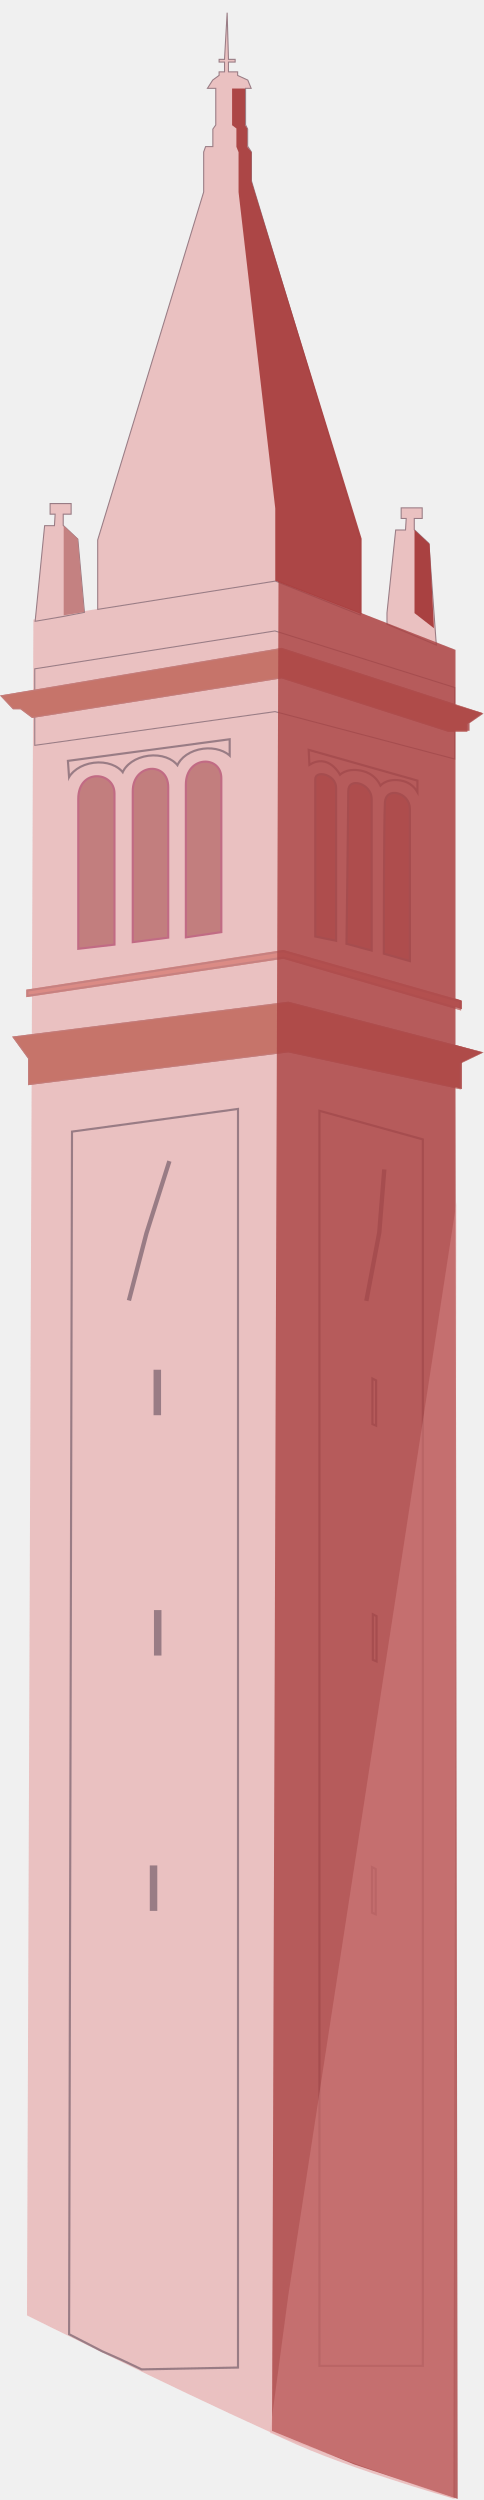
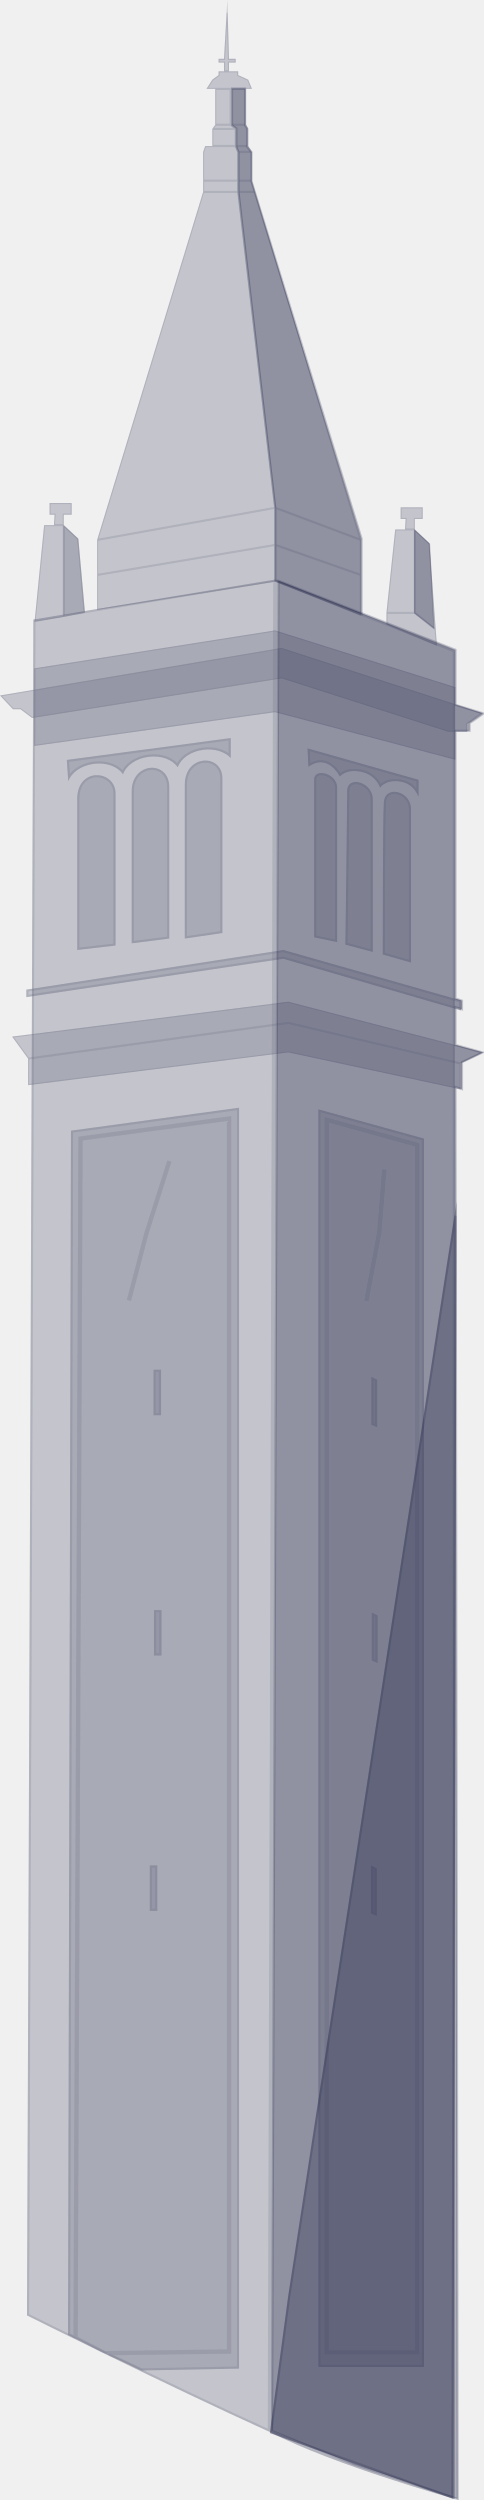
<svg xmlns="http://www.w3.org/2000/svg" width="224" height="1158" viewBox="0 0 224 1158" fill="none">
  <g opacity="0.65">
-     <path d="M127.556 268.414L210.66 301.269L210.66 1157.5C210.66 1157.5 155 1142 125 1126.5C77.5 1105 12.5 1072.5 12.5 1072.5L15.461 286.968L127.556 268.414Z" fill="#E7A7A7" />
-     <path d="M127.43 329.634L127.382 329.621L127.332 329.628L16.102 345.242L16.102 309.796L127.347 292.251L210.608 318.463V351.583L127.43 329.634Z" fill="#E7A7A7" stroke="#6A3E4B" stroke-width="0.5" />
-     <path d="M147.965 1095.87L147.965 514.519L195.861 527.771L195.861 1095.87H147.965Z" fill="#E7A7A7" stroke="#6A3E4B" />
-     <path d="M178.002 541.693L175.683 570.877L169.691 602.572" stroke="#6A3E4B" stroke-width="2" />
-     <path d="M13.019 490.346L5.609 480.154L133.524 464L224.001 487.461L213.371 492.603V504.586L133.524 487.461L13.019 502.653V490.346Z" fill="#AF3122" />
-     <path d="M13.269 490.346V490.265L13.221 490.199L6.06 480.349L133.508 464.254L223.28 487.532L213.262 492.378L213.121 492.447V492.603V504.277L133.577 487.217L133.535 487.208L133.493 487.213L13.269 502.37V490.346Z" stroke="#A94141" stroke-opacity="0.8" stroke-width="0.5" />
-     <path d="M33.354 524.156L110.242 513.663L110.242 1096.65L65.608 1097.5L56.214 1093.05L56.203 1093.04L47.229 1089.06L47.203 1089.04L32.001 1081.2L33.354 524.156Z" fill="#E7A7A7" stroke="#6A3E4B" />
-     <path d="M78.462 537.825L67.832 571.26L59.715 602.376" stroke="#6A3E4B" stroke-width="2" />
-     <path d="M71.621 655.028V634.962H74.1V655.028H71.621Z" fill="#6A3E4B" stroke="#6A3E4B" />
-     <path d="M71.812 766.351V746.285H74.291V766.351H71.812Z" fill="#6A3E4B" stroke="#6A3E4B" />
-     <path d="M69.883 884.629V864.562H72.362V884.629H69.883Z" fill="#6A3E4B" stroke="#6A3E4B" />
-     <path d="M174.214 660.373L172.508 659.642V638.555L174.214 639.408V660.373Z" fill="#E7A7A7" stroke="#6A3E4B" />
-     <path d="M174.411 769.569L172.705 768.838V747.751L174.411 748.604V769.569Z" fill="#E7A7A7" stroke="#6A3E4B" />
-     <path d="M174.022 886.69L172.316 885.958V864.872L174.022 865.724V886.69Z" fill="#E7A7A7" stroke="#6A3E4B" />
-     <path d="M12.176 461.875L12.176 458.396L131.228 440.036L213.56 463.421V468.06L131.228 444.095L12.176 461.875Z" fill="#CF554C" />
-     <path d="M213.06 463.799V467.394L131.368 443.615L131.263 443.584L131.154 443.6L12.676 461.295V458.825L131.196 440.547L213.06 463.799Z" stroke="#A94141" stroke-opacity="0.8" />
-     <path d="M5.991 328.519L0 322.141L130.455 300.108L223.416 330.258L216.459 335.283V338.955H207.569L130.455 314.217L14.882 332.577L9.47 328.519H5.991Z" fill="#AF3122" />
-     <path d="M130.436 300.365L222.871 330.344L216.312 335.08L216.209 335.155V335.283V338.705H207.608L130.531 313.979L130.475 313.961L130.416 313.97L14.947 332.314L9.62 328.319L9.553 328.269H9.47H6.099L0.502 322.31L130.436 300.365Z" stroke="#A94141" stroke-opacity="0.8" stroke-width="0.5" />
-     <path d="M187.89 240.161H185.821V235.25H195.564V240.161H192.142H191.892V240.411V245.243V245.351L191.971 245.425L198.664 251.736L201.584 291.645L202.106 298.776L179.25 289.142V283.91L183.284 245.493H187.6H187.836L187.85 245.258L188.14 240.426L188.156 240.161H187.89Z" fill="#E7A7A7" stroke="#6A3E4B" stroke-width="0.5" />
-     <path d="M25.277 238.161H23.208V233.25H32.951V238.161H29.529H29.279V238.411V243.243V243.351L29.357 243.425L36.053 249.738L39.116 283.627L29.484 285.516L16.281 287.779L20.672 243.493H24.987H25.222L25.236 243.258L25.526 238.426L25.542 238.161H25.277Z" fill="#E7A7A7" stroke="#6A3E4B" stroke-width="0.5" />
-     <path d="M29.5 285V243.5L36 249.5L39 283.5L29.5 285Z" fill="#A94141" fill-opacity="0.95" />
-     <path d="M127.486 269.167L45.25 282.263V266.322L45.25 250.124L94.329 88.976L94.34 88.94V88.903L94.34 83.684V70.392L95.232 67.893H98.342H98.592V67.643V59.798L99.899 57.93L99.945 57.866V57.787V41.166V40.916H99.695H96.091L98.527 37.088L101.388 34.99L101.491 34.915V34.788V33.299H103.753H104.003V33.049V28.99V28.74H103.753H101.491V27.501H103.753H103.989L104.003 27.265L105.216 5.881L105.822 27.258L105.829 27.501H106.072H108.915V28.74H106.072H105.822V28.99V33.049V33.299H106.072H110.074V34.788V34.948L110.22 35.015L114.769 37.1L116.33 40.916H113.996H113.746V41.166V57.787V57.846L113.773 57.899L114.713 59.779V67.643V67.717L114.752 67.779L116.452 70.423V83.684V83.721L116.462 83.755L118.008 88.974L118.009 88.975L166.895 250.124V266.322V284.893L127.618 269.182L127.554 269.156L127.486 269.167Z" fill="#E7A7A7" stroke="#6A3E4B" stroke-width="0.5" />
-     <mask id="path-23-inside-1_481_3597" fill="white">
-       <path fill-rule="evenodd" clip-rule="evenodd" d="M106.883 341.852L30.929 352.002L31.628 361.953C32.937 357.932 37.581 354.565 43.461 353.81C49.295 353.061 54.602 355.108 56.913 358.617L57.013 358.604C58.363 354.625 62.98 351.304 68.814 350.555C74.597 349.813 79.861 351.817 82.204 355.269L82.402 355.243C83.799 351.312 88.385 348.045 94.166 347.303C99.448 346.625 104.297 348.239 106.883 351.154L106.883 341.852Z" />
+     <path d="M127.556 268.414L210.66 301.269L210.66 1157.5C210.66 1157.5 155 1142 125 1126.5C77.5 1105 12.5 1072.5 12.5 1072.5L15.461 286.968L127.556 268.414Z" fill="#2C3151" fill-opacity="0.34" />
+     <path d="M15.959 287.392L127.054 269.004L124.502 1125.73C100.909 1115.03 73.124 1101.69 51.157 1090.99C40.064 1085.58 30.455 1080.85 23.62 1077.47C20.203 1075.77 17.478 1074.42 15.608 1073.49C14.674 1073.03 13.952 1072.67 13.465 1072.42L13.001 1072.19L15.959 287.392ZM125.501 1126.2L128.054 269.149L210.16 301.609L210.16 1156.84C209.973 1156.79 209.746 1156.72 209.481 1156.65C209.158 1156.56 208.78 1156.45 208.348 1156.32C206.769 1155.87 204.479 1155.2 201.638 1154.36C195.954 1152.66 188.064 1150.24 179.236 1147.34C161.681 1141.56 140.449 1133.88 125.501 1126.2Z" stroke="#2C3151" stroke-opacity="0.25" />
+     <path d="M127.367 329.875L15.852 345.53L15.852 309.582L127.367 291.995L210.858 318.279V351.908L127.367 329.875Z" fill="#2C3151" fill-opacity="0.34" />
+     <path d="M127.43 329.634L127.382 329.621L127.332 329.628L16.102 345.242L16.102 309.796L127.347 292.251L210.608 318.463V351.583L127.43 329.634Z" stroke="#2C3151" stroke-opacity="0.25" stroke-width="0.5" />
+     <path d="M147.465 1096.37L147.465 513.862L196.361 527.391L196.361 1096.37H147.465Z" fill="#2C3151" fill-opacity="0.34" />
+     <path d="M151.463 518.212L150.83 518.037V518.694L150.83 1089.6V1090.1H151.33H193.269H193.769V1089.6L193.769 530.29V529.909L193.402 529.808L151.463 518.212ZM192.769 1089.1H151.83L151.83 519.351L192.769 530.67L192.769 1089.1ZM195.861 1095.87H147.965L147.965 514.519L195.861 527.771L195.861 1095.87Z" stroke="#2C3151" stroke-opacity="0.25" />
+     <path d="M178.002 541.693L175.683 570.877L169.691 602.572" stroke="#2C3151" stroke-opacity="0.25" stroke-width="2" />
+     <path d="M13.019 490.346L5.609 480.154L133.524 464L224.001 487.461L213.371 492.603V504.586L133.524 487.461L13.019 502.653V490.346Z" fill="#2C3151" fill-opacity="0.34" />
+     <path d="M133.582 473.564L133.536 473.554L133.49 473.56L13.133 490.078L6.06 480.349L133.508 464.254L223.28 487.532L213.342 492.34L133.582 473.564ZM13.269 490.564L133.512 474.062L213.121 492.801V504.277L133.577 487.217L133.535 487.208L133.493 487.213L13.269 502.37V490.564Z" stroke="#2C3151" stroke-opacity="0.25" stroke-width="0.5" />
+     <path d="M110.742 513.09L32.855 523.72L31.5 1081.5L47 1089.5L56 1093.5L65.5 1098L110.742 1097.14L110.742 513.09Z" fill="#2C3151" fill-opacity="0.34" />
+     <path d="M37.234 526.896L36.802 526.954L36.801 527.39L34.502 1082.49L32.001 1081.2L33.354 524.156L110.242 513.663L110.242 1096.65L65.608 1097.5L56.214 1093.05L56.203 1093.04L50.422 1090.47L106.11 1089.72L106.604 1089.71V1089.22L106.604 518.115V517.543L106.037 517.619L37.234 526.896ZM105.604 1088.72L48.619 1089.5L35.501 1082.7L37.799 527.829L105.604 518.687L105.604 1088.72Z" stroke="#2C3151" stroke-opacity="0.25" />
+     <path d="M78.462 537.825L67.832 571.26L59.715 602.376" stroke="#2C3151" stroke-opacity="0.25" stroke-width="2" />
+     <path d="M71.121 655.528V634.462H74.6V655.528H71.121Z" fill="#2C3151" fill-opacity="0.34" />
+     <path d="M74.1 655.028H71.621V634.962H74.1V655.028Z" stroke="#2C3151" stroke-opacity="0.25" />
+     <path d="M71.312 766.851V745.785H74.791V766.851H71.312Z" fill="#2C3151" fill-opacity="0.34" />
+     <path d="M74.291 766.351H71.812V746.285H74.291V766.351Z" stroke="#2C3151" stroke-opacity="0.25" />
+     <path d="M69.383 885.129V864.062H72.862V885.129H69.383Z" fill="#2C3151" fill-opacity="0.34" />
+     <path d="M72.362 884.629H69.883V864.562H72.362V884.629Z" stroke="#2C3151" stroke-opacity="0.25" />
+     <path d="M172.008 659.972V637.746L174.714 639.099V661.131L172.008 659.972Z" fill="#2C3151" fill-opacity="0.34" />
+     <path d="M174.214 660.373L172.508 659.642V638.555L174.214 639.408V660.373Z" stroke="#2C3151" stroke-opacity="0.25" />
+     <path d="M172.205 769.168V746.942L174.911 748.295V770.328L172.205 769.168Z" fill="#2C3151" fill-opacity="0.34" />
+     <path d="M174.411 769.569L172.705 768.838V747.751L174.411 748.604V769.569Z" stroke="#2C3151" stroke-opacity="0.25" />
+     <path d="M171.816 886.288V864.062L174.522 865.415V887.448L171.816 886.288Z" fill="#2C3151" fill-opacity="0.34" />
+     <path d="M174.022 886.69L172.316 885.958V864.872L174.022 865.724V886.69Z" stroke="#2C3151" stroke-opacity="0.25" />
+     <path d="M12.176 461.875L12.176 458.396L131.228 440.036L213.56 463.421V468.06L131.228 444.095L12.176 461.875Z" fill="#2C3151" fill-opacity="0.34" />
+     <path d="M131.368 443.615L131.263 443.584L131.154 443.6L12.676 461.295V458.825L131.196 440.547L213.06 463.799V467.394L131.368 443.615Z" stroke="#2C3151" stroke-opacity="0.25" />
+     <path d="M5.991 328.519L0 322.141L130.455 300.108L223.416 330.258L216.459 335.283V338.955H207.569L130.455 314.217L14.882 332.577L9.47 328.519H5.991Z" fill="#2C3151" fill-opacity="0.34" />
+     <path d="M9.62 328.319L9.553 328.269H9.47H6.099L0.502 322.31L130.436 300.365L222.871 330.344L216.312 335.08L216.209 335.155V335.283V338.705H207.608L130.531 313.979L130.475 313.961L130.416 313.97L14.947 332.314L9.62 328.319Z" stroke="#2C3151" stroke-opacity="0.25" stroke-width="0.5" />
+     <path d="M179 289.308V283.896L183.059 245.243H187.6L187.89 240.411H185.571V235H195.814V240.411H192.142V245.243L198.906 251.621L201.834 291.627L202.385 299.165L179 289.308Z" fill="#2C3151" fill-opacity="0.34" />
+     <path d="M187.6 245.493H187.836H191.892V283.646H179.278L183.284 245.493H187.6ZM192.392 283.776V245.822L198.664 251.736L201.543 291.075L192.392 283.776ZM192.055 284.146L201.592 291.754L202.106 298.776L179.25 289.142V284.146H192.055ZM191.892 244.993H187.866L188.14 240.426L188.156 240.161H187.89H185.821V235.25H195.564V240.161H192.142H191.892V240.411V244.993Z" stroke="#2C3151" stroke-opacity="0.25" stroke-width="0.5" />
+     <path d="M16 288.081L20.445 243.243H24.987L25.277 238.411H22.958V233H33.201V238.411H29.529V243.243L36.293 249.621L39.385 283.829L29.529 285.762L16 288.081Z" fill="#2C3151" fill-opacity="0.34" />
+     <path d="M24.987 243.493H25.222H29.279L29.279 285.551L16.281 287.779L20.672 243.493H24.987ZM29.779 285.458L29.779 243.822L36.053 249.738L39.116 283.627L29.779 285.458ZM29.279 242.993H25.252L25.526 238.426L25.542 238.161H25.277H23.208V233.25H32.951V238.161H29.529H29.279V238.411V242.993Z" stroke="#2C3151" stroke-opacity="0.25" stroke-width="0.5" />
+     <path d="M29.5 285V243.5L36 249.5L39 283.5L29.5 285Z" fill="#2C3151" fill-opacity="0.34" stroke="#2C3151" stroke-opacity="0.25" stroke-width="0.5" />
+     <path d="M45 250.087L94.09 88.903L94.09 83.684V70.349L95.056 67.643H98.342V59.719L99.695 57.787V41.166H95.636L98.342 36.914L101.241 34.788V33.049H103.753V28.99H101.241V27.251H103.753L105.299 0L106.072 27.251H109.165V28.99H106.072V33.049H110.324V34.788L114.963 36.914L116.702 41.166H113.996V57.787L114.963 59.719V67.643L116.702 70.349V83.684L118.248 88.903L167.145 250.087V266.322V285.262L127.525 269.414L45 282.556V266.322L45 250.087Z" fill="#2C3151" fill-opacity="0.34" />
+     <path d="M109.415 59.719V59.602L109.325 59.527L107.536 58.037H113.842L114.713 59.779V67.393H109.415V59.719ZM113.746 57.537H107.095V41.416H113.746V57.537ZM99.945 41.416H106.595V57.537H99.945V41.416ZM99.825 58.037H106.755L108.474 59.469H98.822L99.825 58.037ZM99.945 40.916H99.695H96.091L98.527 37.088L101.388 34.99L101.491 34.915V34.788V33.299H103.753H104.003H105.822H106.072H110.074V34.788V34.948L110.22 35.015L114.769 37.1L116.33 40.916H113.996H113.746H106.845H99.945ZM105.822 32.799H104.003V28.99V28.74H103.753H101.491V27.501H103.753H103.989L104.003 27.265L105.216 5.881L105.822 27.258L105.829 27.501H106.072H108.915V28.74H106.072H105.822V28.99V32.799ZM109.544 67.893H114.826L116.244 70.099H110.489L109.544 67.893ZM110.574 70.599H116.452V83.434H110.574V70.599ZM110.574 83.934H116.515L117.913 88.653H110.574V83.934ZM110.605 89.153H118.063L166.758 249.675L127.755 235.025L110.605 89.153ZM127.775 235.567L166.895 250.26V265.969L127.775 252.229V235.567ZM127.775 252.759L166.895 266.499V284.893L127.775 269.245V252.759ZM127.275 252.702V269.201L45.25 282.263V266.533L127.275 252.702ZM127.275 252.195L45.25 266.026L45.25 250.296L127.275 235.505V252.195ZM45.358 249.769L94.275 89.153L110.102 89.153L127.249 235.001L45.358 249.769ZM110.074 88.653L94.34 88.653L94.34 83.934L110.074 83.934V88.653ZM110.074 83.434L94.34 83.434V70.392L95.232 67.893H98.342H98.592L109 67.893L110.074 70.4V83.434ZM108.915 67.393L98.592 67.393V59.969H108.915V67.393Z" stroke="#2C3151" stroke-opacity="0.25" stroke-width="0.5" />
+     <mask id="path-36-inside-1_481_3288" fill="white">
+       <path fill-rule="evenodd" clip-rule="evenodd" d="M106.883 341.852L30.929 352.002L31.628 361.953C32.936 357.932 37.581 354.565 43.461 353.81C49.295 353.061 54.601 355.108 56.913 358.617L57.012 358.604C58.362 354.625 62.98 351.304 68.814 350.555C74.596 349.813 79.86 351.817 82.204 355.269L82.402 355.243C83.799 351.312 88.385 348.045 94.166 347.303C99.448 346.625 104.297 348.239 106.883 351.154L106.883 341.852Z" />
    </mask>
-     <path fill-rule="evenodd" clip-rule="evenodd" d="M106.883 341.852L30.929 352.002L31.628 361.953C32.937 357.932 37.581 354.565 43.461 353.81C49.295 353.061 54.602 355.108 56.913 358.617L57.013 358.604C58.363 354.625 62.98 351.304 68.814 350.555C74.597 349.813 79.861 351.817 82.204 355.269L82.402 355.243C83.799 351.312 88.385 348.045 94.166 347.303C99.448 346.625 104.297 348.239 106.883 351.154L106.883 341.852Z" fill="#E7A7A7" />
-     <path d="M30.929 352.002L30.797 351.011L29.866 351.135L29.932 352.072L30.929 352.002ZM106.883 341.852L107.883 341.852L107.883 340.71L106.751 340.861L106.883 341.852ZM31.628 361.953L30.63 362.023L32.579 362.263L31.628 361.953ZM56.913 358.617L56.078 359.167L56.423 359.691L57.044 359.609L56.913 358.617ZM57.013 358.604L57.144 359.595L57.76 359.514L57.96 358.925L57.013 358.604ZM82.204 355.269L81.377 355.831L81.723 356.341L82.335 356.26L82.204 355.269ZM82.402 355.243L82.533 356.234L83.14 356.154L83.344 355.578L82.402 355.243ZM106.883 351.154L106.135 351.818L107.883 353.789L107.883 351.154L106.883 351.154ZM31.062 352.993L107.016 342.843L106.751 340.861L30.797 351.011L31.062 352.993ZM32.625 361.883L31.927 351.932L29.932 352.072L30.63 362.023L32.625 361.883ZM32.579 362.263C33.73 358.724 37.955 355.525 43.588 354.802L43.334 352.818C37.207 353.604 32.143 357.14 30.677 361.643L32.579 362.263ZM43.588 354.802C49.176 354.084 54.041 356.075 56.078 359.167L57.748 358.067C55.162 354.141 49.414 352.037 43.334 352.818L43.588 354.802ZM56.881 357.613L56.782 357.626L57.044 359.609L57.144 359.595L56.881 357.613ZM68.687 349.563C62.607 350.344 57.576 353.831 56.066 358.283L57.96 358.925C59.149 355.419 63.354 352.264 68.942 351.547L68.687 349.563ZM83.031 354.707C80.412 350.849 74.715 348.789 68.687 349.563L68.942 351.547C74.478 350.836 79.309 352.785 81.377 355.831L83.031 354.707ZM82.271 354.252L82.073 354.278L82.335 356.26L82.533 356.234L82.271 354.252ZM94.039 346.311C88.012 347.085 83.021 350.515 81.46 354.908L83.344 355.578C84.577 352.109 88.758 349.005 94.293 348.295L94.039 346.311ZM107.631 350.491C104.772 347.267 99.558 345.603 94.039 346.311L94.293 348.295C99.337 347.647 103.823 349.211 106.135 351.818L107.631 350.491ZM105.883 341.852L105.883 351.154L107.883 351.154L107.883 341.852L105.883 341.852Z" fill="#6A3E4B" mask="url(#path-23-inside-1_481_3597)" />
-     <path d="M155.674 435.759L146.032 433.769L146.032 433.414L146.032 431.254L146.032 423.506L146.031 399.625C146.031 382.012 146.031 363.723 146.032 361.019C146.032 360.428 146.177 359.976 146.406 359.635C146.635 359.293 146.967 359.033 147.389 358.856C148.245 358.498 149.449 358.499 150.709 358.879C153.24 359.642 155.674 361.821 155.674 364.905V435.759ZM160.492 437.172L160.497 436.846L160.524 434.816C160.547 433.063 160.58 430.55 160.619 427.511C160.698 421.433 160.804 413.251 160.91 404.832C161.121 387.998 161.332 370.211 161.332 366.426C161.332 364.679 162.003 363.667 162.922 363.157C163.874 362.628 165.202 362.577 166.598 363.002C169.399 363.854 172.156 366.515 172.156 370.143V440.283L160.492 437.172ZM177.791 441.739L177.791 441.417C177.791 440.959 177.792 440.288 177.792 439.43C177.793 437.713 177.795 435.252 177.799 432.273C177.807 426.316 177.823 418.285 177.855 409.997C177.918 393.407 178.045 375.815 178.297 371.694C178.416 369.757 179.198 368.556 180.241 367.906C181.3 367.245 182.709 367.104 184.154 367.46C187.05 368.175 189.869 370.834 189.869 374.705V445.172L177.791 441.739Z" fill="#A94141" stroke="#6A3E4B" />
-     <path d="M36.258 439.473L36.258 439.415L36.258 437.648L36.258 431.228L36.258 410.724C36.259 395.125 36.259 377.64 36.258 370.092C36.257 366.418 37.336 363.819 38.899 362.128C40.464 360.435 42.553 359.613 44.65 359.558C48.864 359.446 53.018 362.407 53.018 367.533L53.018 437.541L36.258 439.473ZM77.915 434.305L61.496 436.396L61.496 366.51C61.496 359.936 65.661 356.494 69.747 356.154C71.8 355.983 73.836 356.592 75.356 357.979C76.87 359.36 77.915 361.553 77.915 364.633V434.305ZM102.515 431.755L86.096 434.167V363.439C86.096 356.605 90.266 353.207 94.352 352.827C96.411 352.636 98.451 353.207 99.971 354.489C101.481 355.764 102.515 357.773 102.515 360.539L102.515 431.755Z" fill="#A94141" stroke="#A7234A" />
-     <path d="M143.323 354.248L142.988 347.333L168.019 354.412L193.356 361.576L193.356 366.889C193.149 366.529 192.904 366.146 192.615 365.757C191.3 363.984 189.073 362.069 185.458 361.502C181.888 360.942 179.443 361.675 177.877 362.585C177.122 363.024 176.579 363.499 176.218 363.877C176.189 363.814 176.159 363.748 176.126 363.679C175.833 363.068 175.366 362.241 174.67 361.369C173.272 359.621 170.949 357.696 167.263 356.971C163.615 356.253 161.065 356.816 159.411 357.592C158.587 357.978 157.993 358.414 157.602 358.758C157.572 358.784 157.543 358.81 157.515 358.835C157.348 358.549 157.12 358.18 156.833 357.765C156.169 356.805 155.178 355.583 153.881 354.567C152.582 353.551 150.957 352.727 149.037 352.602C147.314 352.489 145.401 352.943 143.323 354.248Z" fill="#E7A7A7" stroke="#6A3E4B" />
+     <path fill-rule="evenodd" clip-rule="evenodd" d="M106.883 341.852L30.929 352.002L31.628 361.953C32.936 357.932 37.581 354.565 43.461 353.81C49.295 353.061 54.601 355.108 56.913 358.617L57.012 358.604C58.362 354.625 62.98 351.304 68.814 350.555C74.596 349.813 79.86 351.817 82.204 355.269L82.402 355.243C83.799 351.312 88.385 348.045 94.166 347.303C99.448 346.625 104.297 348.239 106.883 351.154L106.883 341.852Z" fill="#2C3151" fill-opacity="0.34" />
+     <path d="M30.929 352.002L30.797 351.011L29.866 351.135L29.931 352.072L30.929 352.002ZM106.883 341.852L107.883 341.852L107.883 340.71L106.751 340.861L106.883 341.852ZM31.628 361.953L30.63 362.023L32.578 362.263L31.628 361.953ZM56.913 358.617L56.078 359.167L56.422 359.691L57.044 359.609L56.913 358.617ZM57.012 358.604L57.144 359.595L57.76 359.514L57.959 358.925L57.012 358.604ZM82.204 355.269L81.376 355.831L81.723 356.341L82.335 356.26L82.204 355.269ZM82.402 355.243L82.533 356.234L83.139 356.154L83.344 355.578L82.402 355.243ZM106.883 351.154L106.135 351.818L107.883 353.789L107.883 351.154L106.883 351.154ZM31.061 352.993L107.015 342.843L106.751 340.861L30.797 351.011L31.061 352.993ZM32.625 361.883L31.927 351.932L29.931 352.072L30.63 362.023L32.625 361.883ZM32.578 362.263C33.73 358.724 37.955 355.525 43.588 354.802L43.333 352.818C37.207 353.604 32.143 357.14 30.677 361.643L32.578 362.263ZM43.588 354.802C49.176 354.084 54.041 356.075 56.078 359.167L57.748 358.067C55.162 354.141 49.414 352.037 43.333 352.818L43.588 354.802ZM56.881 357.613L56.782 357.626L57.044 359.609L57.144 359.595L56.881 357.613ZM68.687 349.563C62.606 350.344 57.576 353.831 56.065 358.283L57.959 358.925C59.149 355.419 63.354 352.264 68.941 351.547L68.687 349.563ZM83.031 354.707C80.412 350.849 74.715 348.789 68.687 349.563L68.941 351.547C74.478 350.836 79.309 352.785 81.376 355.831L83.031 354.707ZM82.271 354.252L82.073 354.278L82.335 356.26L82.533 356.234L82.271 354.252ZM94.038 346.311C88.012 347.085 83.021 350.515 81.46 354.908L83.344 355.578C84.577 352.109 88.758 349.005 94.293 348.295L94.038 346.311ZM107.631 350.491C104.772 347.267 99.558 345.603 94.038 346.311L94.293 348.295C99.337 347.647 103.823 349.211 106.135 351.818L107.631 350.491ZM105.883 341.852L105.883 351.154L107.883 351.154L107.883 341.852L105.883 341.852Z" fill="#2C3151" fill-opacity="0.25" mask="url(#path-36-inside-1_481_3288)" />
+     <path d="M145.532 361.019C145.53 366.426 145.532 434.176 145.532 434.176L156.174 436.373V364.905C156.174 358.147 145.534 355.613 145.532 361.019Z" fill="#2C3151" fill-opacity="0.34" />
+     <path d="M159.987 437.555C159.987 437.555 160.832 373.988 160.832 366.426C160.832 358.864 172.656 362.343 172.656 370.143V440.934L159.987 437.555Z" fill="#2C3151" fill-opacity="0.34" />
+     <path d="M177.291 442.117C177.291 442.117 177.291 379.942 177.798 371.663C178.305 363.384 190.369 366.426 190.369 374.705V445.834L177.291 442.117Z" fill="#2C3151" fill-opacity="0.34" />
+     <path d="M146.032 433.769L146.032 433.414L146.032 431.254L146.032 423.506L146.031 399.625C146.031 382.012 146.031 363.723 146.032 361.019C146.032 360.428 146.177 359.976 146.406 359.635C146.635 359.293 146.967 359.033 147.389 358.856C148.245 358.498 149.449 358.499 150.709 358.879C153.24 359.642 155.674 361.821 155.674 364.905V435.759L146.032 433.769ZM172.156 440.283L160.492 437.172L160.497 436.846L160.524 434.816C160.547 433.063 160.58 430.55 160.619 427.511C160.698 421.433 160.804 413.251 160.91 404.832C161.121 387.998 161.332 370.211 161.332 366.426C161.332 364.679 162.003 363.667 162.922 363.157C163.874 362.628 165.202 362.577 166.598 363.002C169.399 363.854 172.156 366.515 172.156 370.143V440.283ZM189.869 445.172L177.791 441.739L177.791 441.417C177.791 440.959 177.792 440.288 177.792 439.43C177.793 437.713 177.795 435.252 177.799 432.273C177.807 426.316 177.823 418.285 177.855 409.997C177.918 393.407 178.045 375.815 178.297 371.694C178.416 369.757 179.198 368.556 180.241 367.906C181.3 367.245 182.709 367.104 184.154 367.46C187.05 368.175 189.869 370.834 189.869 374.705V445.172Z" stroke="#2C3151" stroke-opacity="0.25" />
+     <path d="M35.758 370.092C35.76 385.187 35.758 440.034 35.758 440.034L53.518 437.987L53.518 367.533C53.518 356.615 35.756 354.997 35.758 370.092Z" fill="#2C3151" fill-opacity="0.34" />
+     <path d="M60.996 366.51L60.996 436.964L78.415 434.746V364.633C78.415 351.839 60.996 352.862 60.996 366.51Z" fill="#2C3151" fill-opacity="0.34" />
+     <path d="M85.596 363.439V434.746L103.015 432.187L103.015 360.539C103.015 348.939 85.596 349.28 85.596 363.439Z" fill="#2C3151" fill-opacity="0.34" />
+     <path d="M36.258 439.473L36.258 439.415L36.258 437.648L36.258 431.228L36.258 410.724C36.259 395.125 36.259 377.64 36.258 370.092C36.257 366.418 37.336 363.819 38.899 362.128C40.464 360.435 42.553 359.613 44.65 359.558C48.864 359.446 53.018 362.407 53.018 367.533L53.018 437.541L36.258 439.473ZM77.915 434.305L61.496 436.396L61.496 366.51C61.496 359.936 65.661 356.494 69.747 356.154C71.8 355.983 73.836 356.592 75.356 357.979C76.87 359.36 77.915 361.553 77.915 364.633V434.305ZM102.515 431.755L86.096 434.167V363.439C86.096 356.605 90.266 353.207 94.352 352.827C96.411 352.636 98.451 353.207 99.971 354.489C101.481 355.764 102.515 357.773 102.515 360.539L102.515 431.755Z" stroke="#2C3151" stroke-opacity="0.25" />
+     <path d="M193.856 369.299L193.856 361.198L168.155 353.93L142.455 346.663L142.867 355.157C152.031 348.609 157.405 359.676 157.405 359.676C157.405 359.676 160.066 356.064 167.166 357.461C174.266 358.859 176.067 364.854 176.067 364.854C176.067 364.854 178.459 360.91 185.38 361.996C192.301 363.082 193.856 369.299 193.856 369.299Z" fill="#2C3151" fill-opacity="0.34" />
+     <path d="M193.356 366.889C193.149 366.529 192.904 366.146 192.615 365.757C191.3 363.984 189.073 362.069 185.458 361.502C181.888 360.942 179.443 361.675 177.877 362.585C177.122 363.024 176.579 363.499 176.218 363.877C176.189 363.814 176.159 363.748 176.126 363.679C175.833 363.068 175.366 362.241 174.67 361.369C173.272 359.621 170.949 357.696 167.263 356.971C163.615 356.253 161.065 356.816 159.411 357.592C158.587 357.978 157.993 358.414 157.602 358.758C157.572 358.784 157.543 358.81 157.515 358.835C157.348 358.549 157.12 358.18 156.833 357.765C156.169 356.805 155.178 355.583 153.881 354.567C152.582 353.551 150.957 352.727 149.037 352.602C147.314 352.489 145.401 352.943 143.323 354.248L142.988 347.333L168.019 354.412L193.356 361.576L193.356 366.889Z" stroke="#2C3151" stroke-opacity="0.25" />
  </g>
-   <path d="M192 284V245.5L199 252L201 291L192 284Z" fill="#A94141" />
-   <path d="M126 1126L129 269L211 301V326.5L224 330.5L217.5 335V338.5H211V462.5L214 463.5V467.5L211 466.5V484L223.5 487.5L214 492V504.5L211 503.5L212 1157.5L164 1141.5L126 1126Z" fill="#A94141" fill-opacity="0.8" />
-   <path d="M107.5 58V41H113.5V58L114.5 59.5V68L116.5 70.5V84L167.5 249.5V284.5L127.5 269V235.5L110.5 89V70.5L109.5 68V59.5L107.5 58Z" fill="#A94141" fill-opacity="0.95" />
-   <path d="M133.501 1063.5L211.5 556.498L210 1157.5L125.001 1127L133.501 1063.5Z" fill="#E69F9F" fill-opacity="0.3" />
+   <path d="M192 284V245.5L199 252L201 291L192 284Z" fill="#2C3151" fill-opacity="0.34" stroke="#2C3151" stroke-opacity="0.25" stroke-width="0.5" />
+   <path d="M126 1126L129 269L211 301V326.5L224 330.5L217.5 335V338.5H211V462.5L214 463.5V467.5L211 466.5V484L223.5 487.5L214 492V504.5L211 503.5L212 1157.5L164 1141.5L126 1126Z" fill="#2C3151" fill-opacity="0.34" stroke="#2C3151" stroke-opacity="0.25" />
+   <path d="M107.5 58V41H113.5V58L114.5 59.5V68L116.5 70.5V84L167.5 249.5V284.5L127.5 269V235.5L110.5 89V70.5L109.5 68V59.5L107.5 58Z" fill="#2C3151" fill-opacity="0.34" stroke="#2C3151" stroke-opacity="0.25" />
+   <path d="M133.501 1063.5L211.5 556.498L210 1157.5L125.001 1127L133.501 1063.5Z" fill="#2C3151" fill-opacity="0.34" />
+   <path d="M133.995 1063.58L133.997 1063.57L210.983 563.144L209.502 1156.79L125.55 1126.67L133.995 1063.58Z" stroke="#2C3151" stroke-opacity="0.25" />
</svg>
